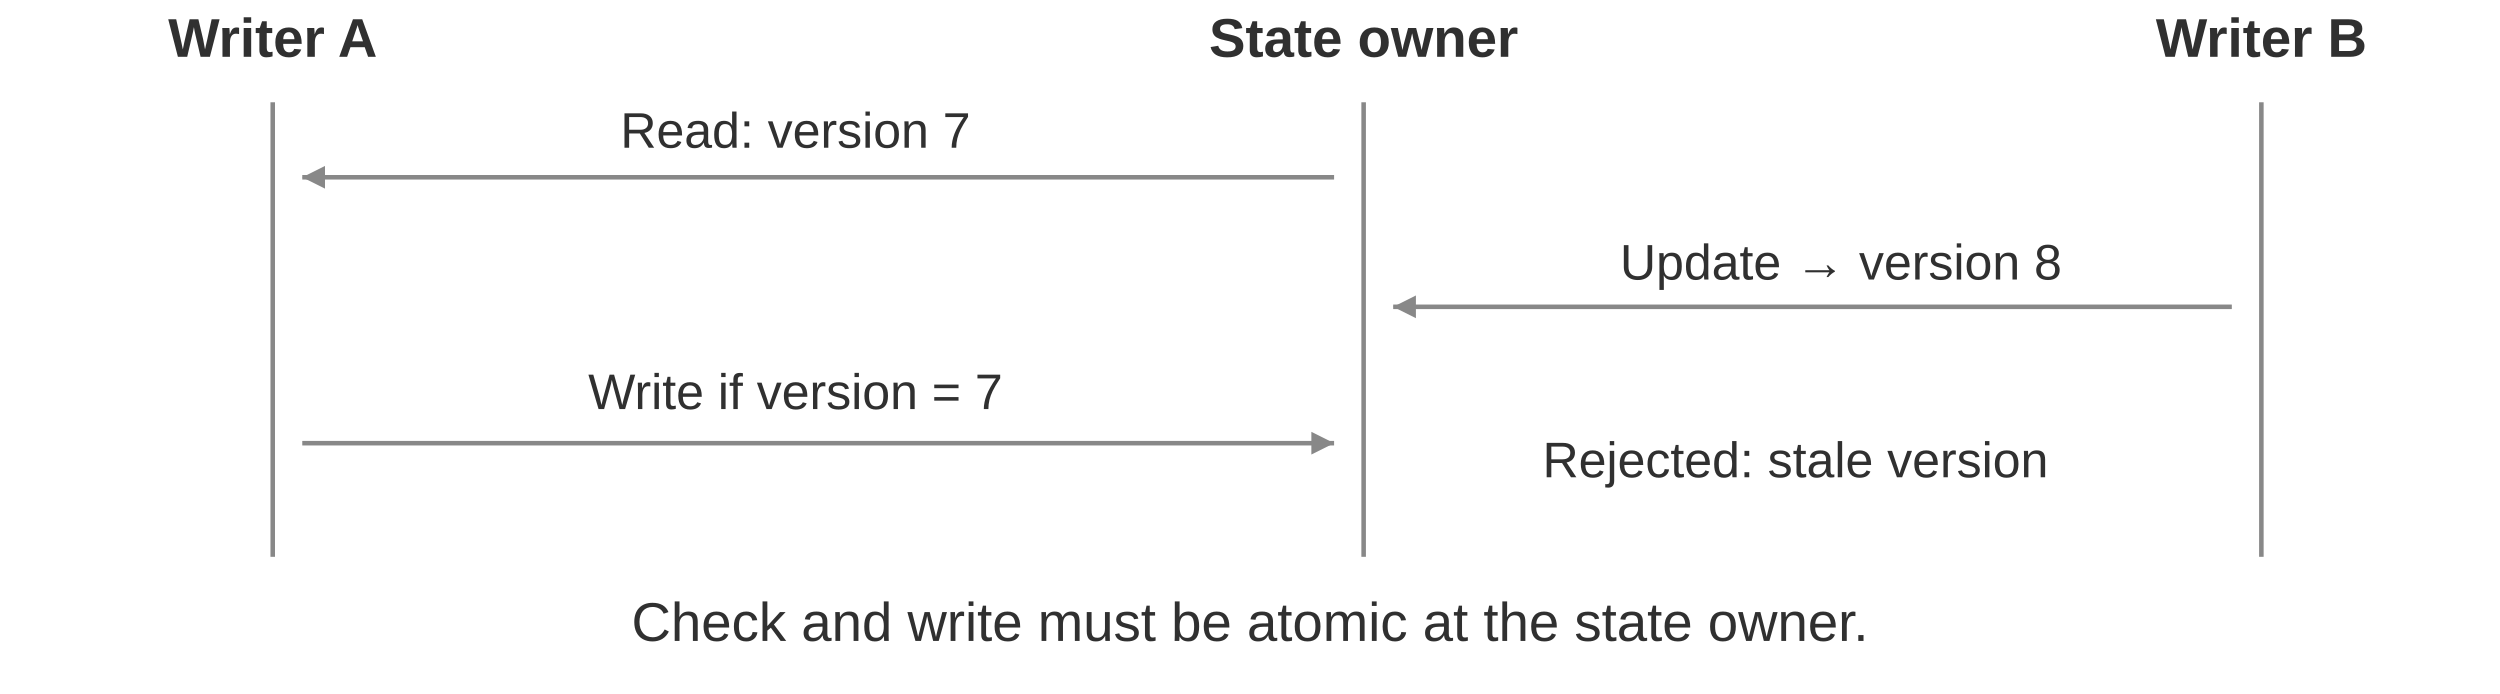
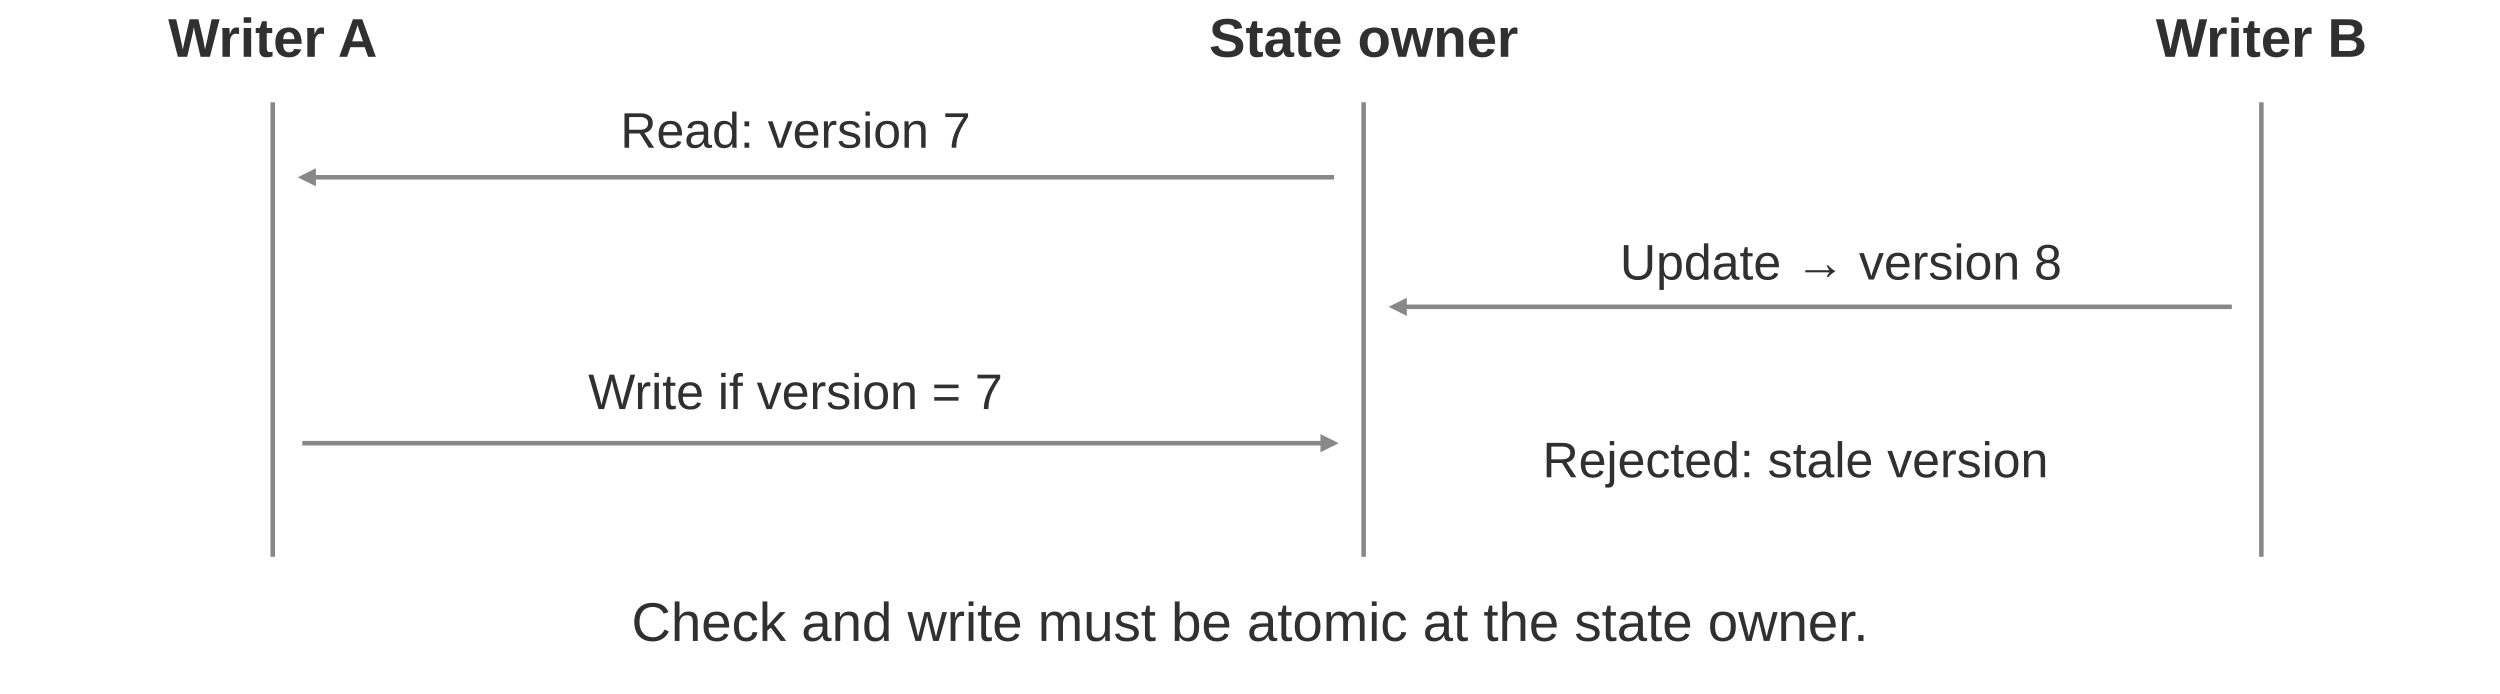
<svg xmlns="http://www.w3.org/2000/svg" width="1100" height="305" viewBox="0 0 1100 305" role="img" aria-label="Explanatory course diagram">
  <defs>
-     <marker id="arrow" viewBox="0 0 8 8" markerUnits="userSpaceOnUse" markerWidth="10" markerHeight="10" refX="8" refY="4" orient="auto">
-       <path d="M0,0 L8,4 L0,8" fill="#888888" />
+     <marker id="arrow" viewBox="-1 -1 10 10" markerUnits="userSpaceOnUse" markerWidth="10" markerHeight="10" refX="6" refY="4" orient="auto">
+       <path d="M0,0 L8,4 L0,8 Z" fill="#888888" />
    </marker>
-     <marker id="arrow-grey" viewBox="0 0 8 8" markerUnits="userSpaceOnUse" markerWidth="10" markerHeight="10" refX="8" refY="4" orient="auto">
-       <path d="M0,0 L8,4 L0,8" fill="#888888" />
+     <marker id="arrow-grey" viewBox="-1 -1 10 10" markerUnits="userSpaceOnUse" markerWidth="10" markerHeight="10" refX="6" refY="4" orient="auto">
+       <path d="M0,0 L8,4 L0,8 Z" fill="#888888" />
    </marker>
  </defs>
  <g font-family="Arial, Liberation Sans, sans-serif">
    <text x="120" y="25" font-size="24" text-anchor="middle" fill="#303030" font-weight="700">Writer A</text>
    <text x="600" y="25" font-size="24" text-anchor="middle" fill="#303030" font-weight="700">State owner</text>
    <text x="995" y="25" font-size="24" text-anchor="middle" fill="#303030" font-weight="700">Writer B</text>
    <path d="M120,45 L120,245" fill="none" stroke="#888888" stroke-width="2" />
    <path d="M600,45 L600,245" fill="none" stroke="#888888" stroke-width="2" />
    <path d="M995,45 L995,245" fill="none" stroke="#888888" stroke-width="2" />
    <path d="M587.0,78.0 L133.0,78.0" fill="none" stroke="#888888" stroke-width="2" marker-end="url(#arrow-grey)" />
    <text x="350" y="65" font-size="22" text-anchor="middle" fill="#303030" font-weight="400">Read: version 7</text>
    <path d="M982.0,135.0 L613.0,135.0" fill="none" stroke="#888888" stroke-width="2" marker-end="url(#arrow-grey)" />
    <text x="810" y="123" font-size="22" text-anchor="middle" fill="#303030" font-weight="400">Update → version 8</text>
    <path d="M133.0,195.0 L587.0,195.0" fill="none" stroke="#888888" stroke-width="2" marker-end="url(#arrow-grey)" />
    <text x="350" y="180" font-size="22" text-anchor="middle" fill="#303030" font-weight="400">Write if version = 7</text>
    <text x="790" y="210" font-size="22" text-anchor="middle" fill="#303030" font-weight="400">Rejected: stale version</text>
    <text x="550" y="282" font-size="24" text-anchor="middle" fill="#303030" font-weight="400">Check and write must be atomic at the state owner.</text>
  </g>
</svg>
